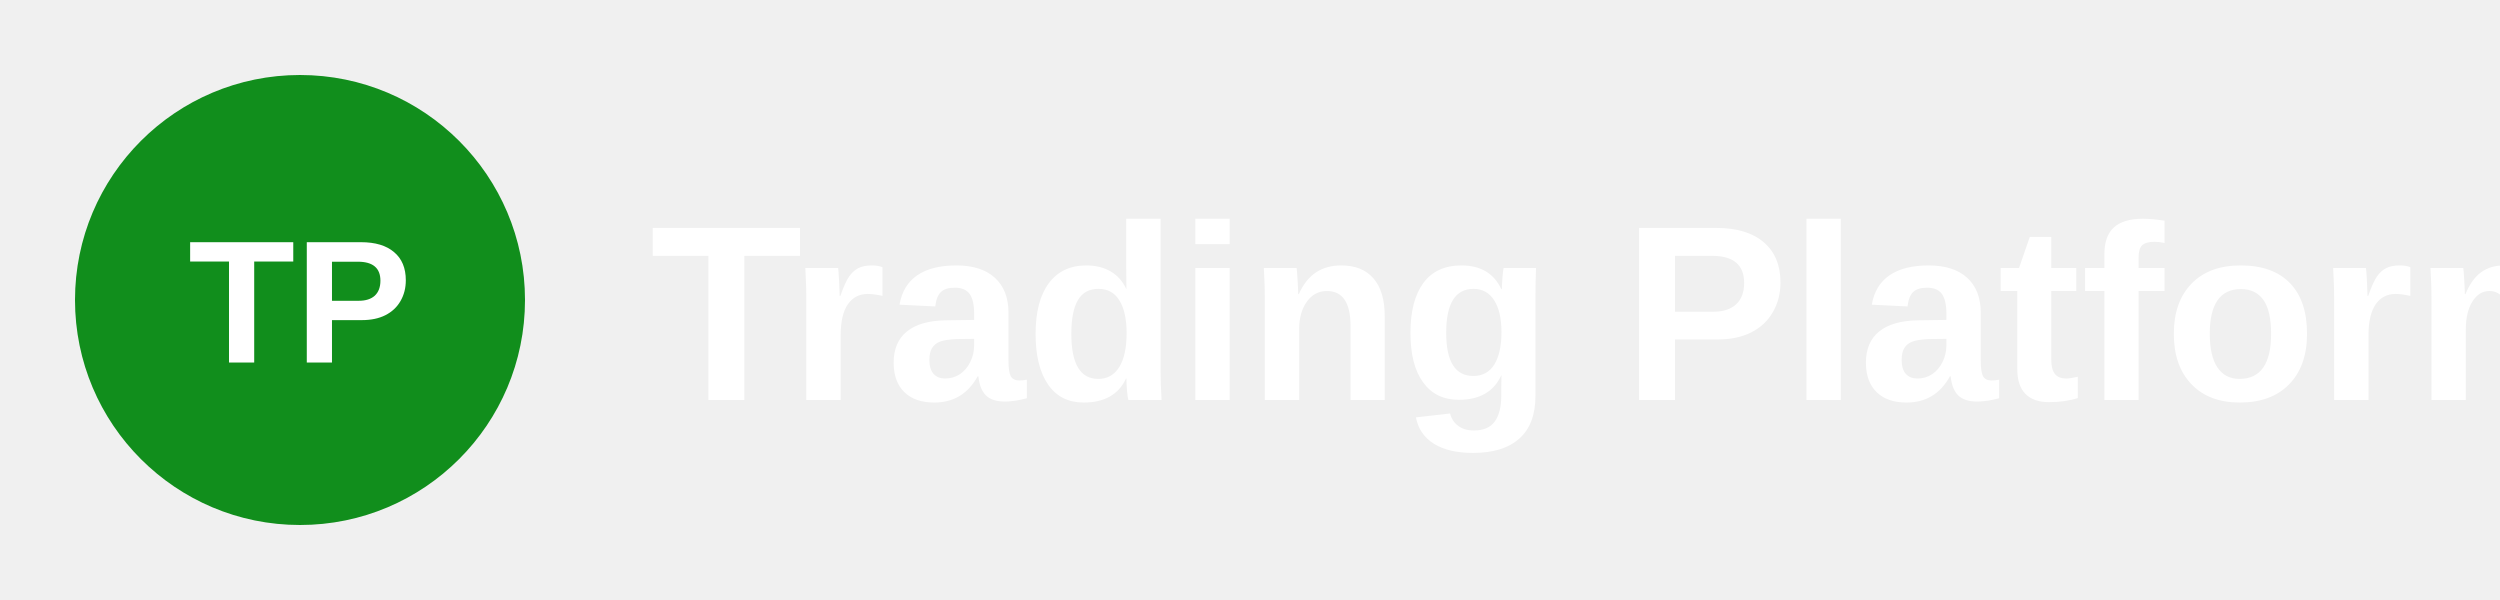
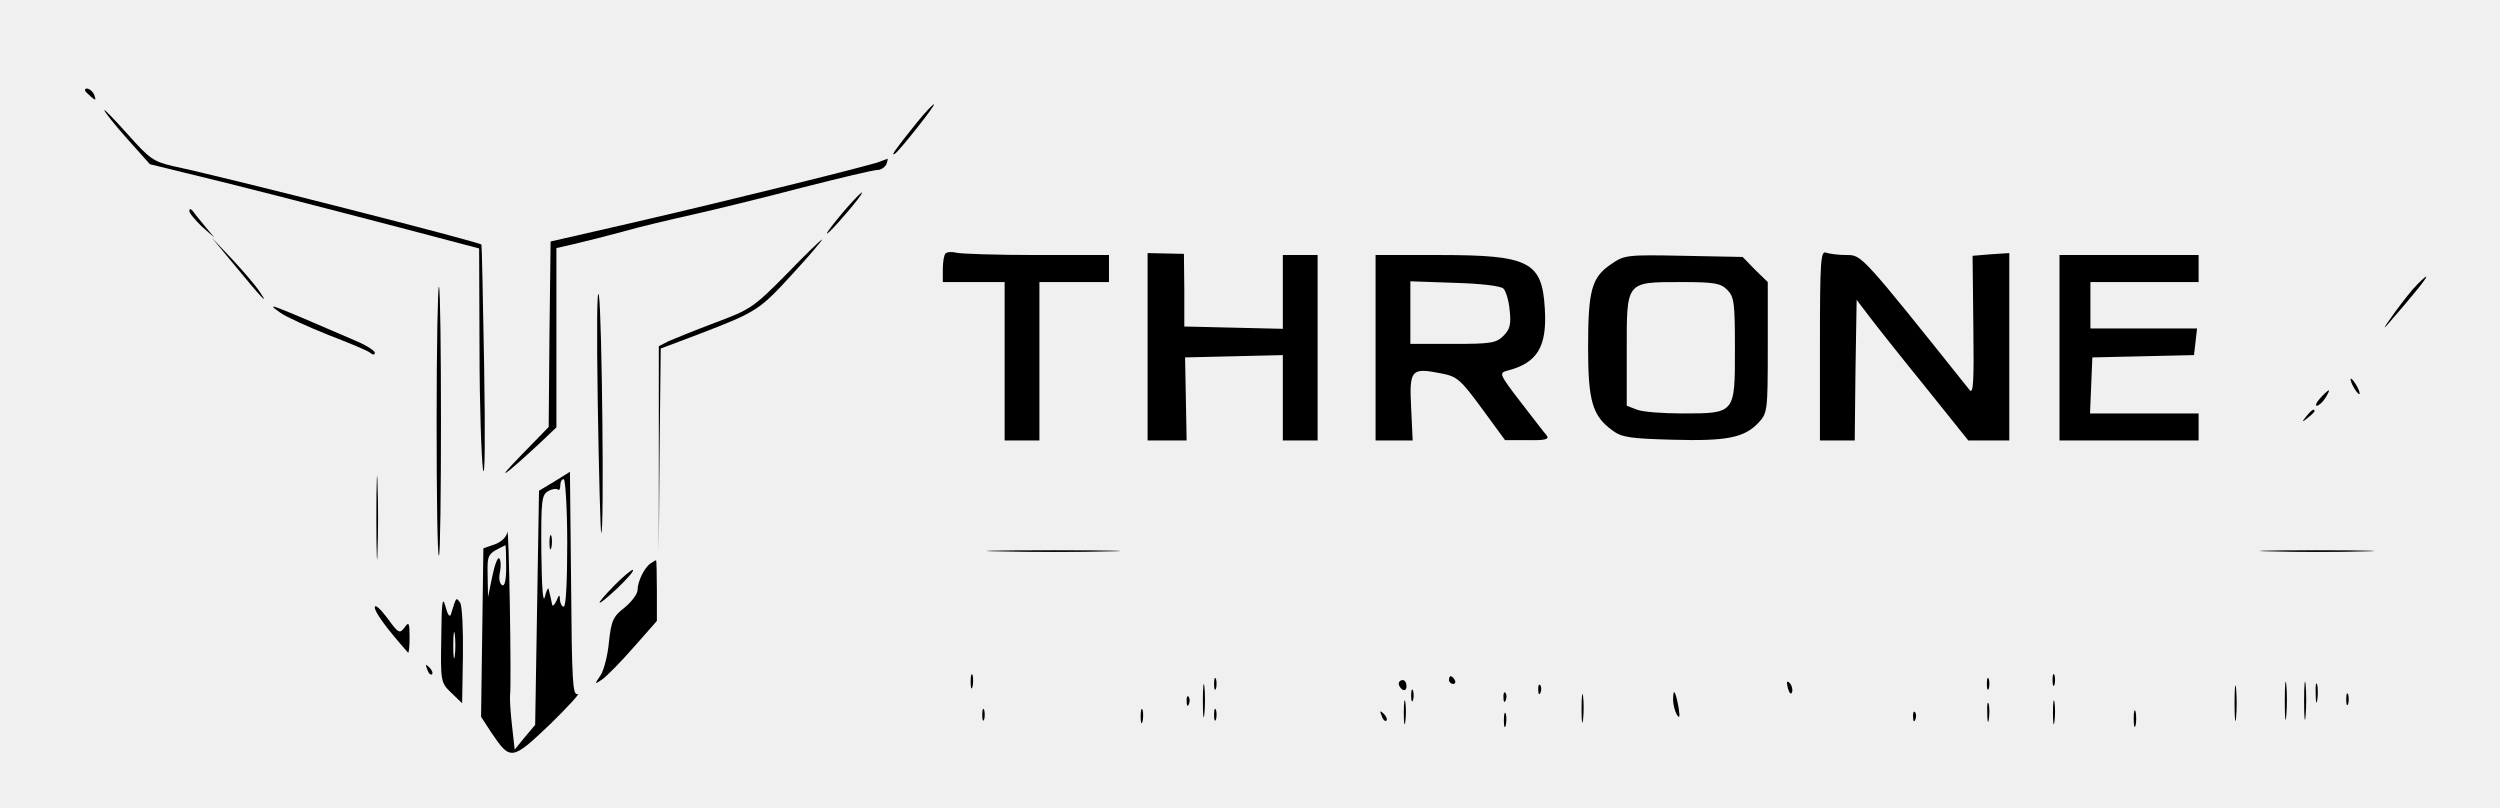
- <svg xmlns="http://www.w3.org/2000/svg" viewBox="0 0 200 48" width="200" height="48" role="img" aria-label="Brand Logo">
-   <rect width="200" height="48" fill="none" />
-   <circle cx="24" cy="24" r="18" fill="#118e1c" />
-   <text x="24" y="29" font-family="Arial, sans-serif" font-size="14" font-weight="bold" fill="#ffffff" text-anchor="middle">TP</text>
-   <text x="52" y="32" font-family="Arial, sans-serif" font-size="20" font-weight="bold" fill="#ffffff">Trading Platform</text>
+ <svg xmlns="http://www.w3.org/2000/svg" version="1.0" width="647pt" height="209pt" viewBox="0 0 647 209" preserveAspectRatio="xMidYMid meet">
+   <g transform="translate(0,209) scale(0.1,-0.1)" fill="#000000" stroke="none">
+     <path d="M220 1856 c0 -2 7 -9 15 -16 13 -11 14 -10 9 4 -5 14 -24 23 -24 12z" />
+     <path d="M2373 1773 c-57 -71 -69 -88 -57 -81 12 8 107 128 101 128 -3 0 -23 -21 -44 -47z" />
+     <path d="M270 1805 c0 -4 26 -37 59 -74 l59 -66 98 -24 c113 -27 308 -77 572 -146 l182 -48 1 -261 c0 -144 5 -283 9 -311 5 -29 6 83 3 265 -3 173 -6 316 -7 317 -6 7 -660 174 -798 203 -51 12 -61 19 -117 82 -34 38 -61 66 -61 63z" />
+     <path d="M2275 1671 c-26 -10 -385 -99 -645 -159 l-205 -47 -3 -240 -2 -240 -73 -75 c-68 -70 -45 -55 51 34 l42 40 0 232 0 232 48 11 c26 6 81 20 122 31 41 12 122 31 180 44 58 13 185 44 284 70 98 25 186 46 196 46 10 0 20 7 24 15 3 8 4 15 3 14 -1 0 -11 -4 -22 -8z" />
+     <path d="M2182 1541 c-23 -27 -42 -52 -42 -55 0 -6 51 51 79 87 29 38 2 14 -37 -32z" />
+     <path d="M490 1544 c0 -6 15 -23 32 -40 l33 -29 -25 30 c-14 17 -28 34 -32 40 -5 5 -8 5 -8 -1z" />
+     <path d="M606 1405 c69 -84 94 -111 66 -70 -11 17 -44 55 -72 85 l-52 55 58 -70z" />
+     <path d="M2035 1380 c-85 -86 -93 -91 -184 -125 -53 -20 -107 -42 -121 -48 l-25 -13 0 -267 0 -267 2 264 3 264 98 37 c151 58 157 62 243 156 45 49 79 89 76 89 -2 0 -44 -40 -92 -90z" />
+     <path d="M2447 1434 c-4 -4 -7 -22 -7 -41 l0 -33 80 0 80 0 0 -205 0 -205 45 0 45 0 0 205 0 205 90 0 90 0 0 35 0 35 -187 0 c-104 0 -197 3 -208 6 -11 3 -24 2 -28 -2z" />
+     <path d="M2970 1193 l0 -243 51 0 50 0 -2 108 -2 107 127 3 126 3 0 -111 0 -110 45 0 45 0 0 240 0 240 -45 0 -45 0 0 -95 0 -96 -127 3 -128 3 0 94 -1 94 -47 1 -47 1 0 -242z" />
+     <path d="M4710 1196 l0 -246 45 0 45 0 2 182 3 182 35 -46 c19 -25 84 -107 145 -182 l109 -136 53 0 53 0 0 243 0 242 -47 -3 -48 -4 2 -181 c2 -147 0 -179 -10 -166 -281 352 -279 349 -318 349 -21 0 -44 3 -53 6 -14 6 -16 -20 -16 -240z" />
+     <path d="M3560 1190 l0 -240 48 0 48 0 -4 85 c-5 98 0 104 76 89 43 -8 51 -15 107 -91 l60 -82 59 0 c45 -1 56 2 49 12 -6 6 -36 46 -68 87 -56 73 -56 75 -33 81 77 20 102 62 96 160 -7 122 -40 139 -273 139 l-165 0 0 -240z m331 153 c6 -6 14 -31 16 -56 4 -36 1 -49 -16 -66 -19 -19 -32 -21 -131 -21 l-110 0 0 81 0 81 115 -4 c69 -2 119 -8 126 -15z" />
+     <path d="M4169 1406 c-50 -34 -59 -68 -59 -215 0 -139 11 -177 63 -215 24 -18 46 -21 155 -24 141 -4 186 5 223 44 23 25 24 29 24 195 l0 169 -33 32 -32 33 -153 3 c-148 3 -153 2 -188 -22z m301 -66 c18 -18 20 -33 20 -154 0 -167 1 -166 -137 -166 -50 0 -103 4 -117 10 l-26 10 0 144 c0 179 -3 176 142 176 85 0 101 -3 118 -20z" />
+     <path d="M5330 1190 l0 -240 180 0 180 0 0 35 0 35 -140 0 -141 0 3 73 3 72 131 3 132 3 4 34 4 35 -138 0 -138 0 0 60 0 60 140 0 140 0 0 35 0 35 -180 0 -180 0 0 -240z" />
+     <path d="M6244 1341 c-17 -20 -43 -54 -58 -76 -16 -22 -19 -29 -7 -15 72 83 103 122 100 124 -2 1 -18 -14 -35 -33z" />
+     <path d="M1547 1045 c3 -181 7 -332 9 -334 8 -9 2 566 -6 614 -5 29 -6 -90 -3 -280z" />
+     <path d="M1130 1000 c0 -194 2 -351 6 -348 7 7 7 689 0 696 -3 3 -6 -154 -6 -348z" />
+     <path d="M725 1281 c17 -12 73 -37 125 -58 52 -20 101 -40 108 -46 7 -6 12 -6 12 0 0 5 -21 19 -47 30 -232 100 -237 102 -198 74z" />
+     <path d="M6090 1090 c6 -11 13 -20 16 -20 2 0 0 9 -6 20 -6 11 -13 20 -16 20 -2 0 0 -9 6 -20z" />
+     <path d="M6005 1060 c-10 -11 -14 -20 -9 -20 5 0 15 9 22 20 7 11 11 20 9 20 -2 0 -12 -9 -22 -20z" />
+     <path d="M5969 1013 c-13 -16 -12 -17 4 -4 9 7 17 15 17 17 0 8 -8 3 -21 -13z" />
+     <path d="M974 750 c0 -96 2 -136 3 -87 2 48 2 126 0 175 -1 48 -3 8 -3 -88z" />
+     <path d="M1435 844 l-40 -24 -5 -303 -5 -303 -27 -32 -26 -32 -7 63 c-4 34 -6 69 -5 77 4 29 -3 445 -7 423 -2 -13 -16 -26 -33 -32 l-29 -10 -3 -218 -3 -218 26 -40 c50 -74 53 -74 152 20 48 47 80 82 72 79 -13 -5 -15 32 -17 284 l-3 291 -40 -25z m33 -159 c0 -95 -3 -165 -9 -165 -5 0 -9 8 -10 18 0 14 -2 14 -9 -3 -5 -11 -10 -15 -11 -10 -2 10 -4 19 -9 40 -1 6 -6 -3 -10 -20 -5 -18 -8 28 -9 117 -1 134 1 148 18 157 10 6 21 7 25 4 3 -3 6 1 6 10 0 10 4 17 9 17 4 0 9 -74 9 -165z m-158 -61 c0 -37 -4 -53 -11 -48 -6 3 -9 19 -5 34 3 15 2 31 -2 35 -4 4 -12 -17 -18 -47 l-11 -53 -1 55 c-1 57 -1 56 46 79 1 0 2 -24 2 -55z" />
+     <path d="M1422 685 c0 -16 2 -22 5 -12 2 9 2 23 0 30 -3 6 -5 -1 -5 -18z" />
+     <path d="M2588 663 c79 -2 205 -2 280 0 75 1 11 3 -143 3 -154 0 -216 -2 -137 -3z" />
+     <path d="M5878 663 c68 -2 176 -2 240 0 64 1 9 3 -123 3 -132 0 -185 -2 -117 -3z" />
+     <path d="M1684 632 c-16 -10 -34 -47 -34 -69 0 -10 -15 -30 -33 -45 -30 -23 -35 -34 -41 -89 -3 -34 -13 -74 -22 -87 -16 -24 -16 -24 5 -10 11 8 48 45 81 83 l60 68 0 78 c0 44 -1 79 -2 79 -2 0 -8 -4 -14 -8z" />
+     <path d="M1592 577 c-56 -57 -53 -64 5 -10 25 24 44 45 41 48 -2 2 -23 -15 -46 -38z" />
+     <path d="M1142 439 c-2 -114 -1 -116 26 -142 l28 -27 2 123 c1 67 -2 129 -7 137 -11 15 -10 16 -24 -30 -3 -9 -9 0 -14 20 -8 29 -10 14 -11 -81z m35 -46 c-2 -16 -4 -3 -4 27 0 30 2 43 4 28 2 -16 2 -40 0 -55z" />
+     <path d="M970 518 c0 -13 32 -56 86 -117 2 -2 4 15 4 39 0 39 -2 42 -13 26 -13 -17 -16 -15 -45 25 -19 25 -32 36 -32 27z" />
+     <path d="M1106 357 c3 -10 9 -15 12 -12 3 3 0 11 -7 18 -10 9 -11 8 -5 -6z" />
+     <path d="M2512 325 c0 -16 2 -22 5 -12 2 9 2 23 0 30 -3 6 -5 -1 -5 -18z" />
+     <path d="M5312 330 c0 -14 2 -19 5 -12 2 6 2 18 0 25 -3 6 -5 1 -5 -13z" />
+     <path d="M5913 275 c0 -44 2 -61 4 -37 2 23 2 59 0 80 -2 20 -4 1 -4 -43z" />
+     <path d="M5963 275 c0 -44 2 -61 4 -37 2 23 2 59 0 80 -2 20 -4 1 -4 -43z" />
+     <path d="M3113 275 c0 -38 2 -53 4 -32 2 20 2 52 0 70 -2 17 -4 1 -4 -38z" />
+     <path d="M3142 320 c0 -14 2 -19 5 -12 2 6 2 18 0 25 -3 6 -5 1 -5 -13z" />
+     <path d="M3750 330 c0 -5 5 -10 11 -10 5 0 7 5 4 10 -3 6 -8 10 -11 10 -2 0 -4 -4 -4 -10z" />
+     <path d="M5142 320 c0 -14 2 -19 5 -12 2 6 2 18 0 25 -3 6 -5 1 -5 -13z" />
+     <path d="M5783 270 c0 -41 2 -58 4 -37 2 20 2 54 0 75 -2 20 -4 3 -4 -38z" />
+     <path d="M3620 321 c0 -6 5 -13 10 -16 6 -3 10 1 10 9 0 9 -4 16 -10 16 -5 0 -10 -4 -10 -9z" />
+     <path d="M4627 309 c4 -13 8 -18 11 -10 2 7 -1 18 -6 23 -8 8 -9 4 -5 -13z" />
+     <path d="M5993 295 c0 -22 2 -30 4 -17 2 12 2 30 0 40 -3 9 -5 -1 -4 -23z" />
+     <path d="M3981 304 c0 -11 3 -14 6 -6 3 7 2 16 -1 19 -3 4 -6 -2 -5 -13z" />
+     <path d="M3652 290 c0 -14 2 -19 5 -12 2 6 2 18 0 25 -3 6 -5 1 -5 -13z" />
+     <path d="M4093 255 c0 -33 2 -45 4 -27 2 18 2 45 0 60 -2 15 -4 0 -4 -33z" />
+     <path d="M3891 284 c0 -11 3 -14 6 -6 3 7 2 16 -1 19 -3 4 -6 -2 -5 -13z" />
+     <path d="M4330 279 c0 -13 5 -31 10 -39 7 -11 8 -5 4 20 -8 43 -14 51 -14 19z" />
+     <path d="M6072 280 c0 -14 2 -19 5 -12 2 6 2 18 0 25 -3 6 -5 1 -5 -13z" />
+     <path d="M3071 274 c0 -11 3 -14 6 -6 3 7 2 16 -1 19 -3 4 -6 -2 -5 -13z" />
+     <path d="M3633 245 c0 -27 2 -38 4 -22 2 15 2 37 0 50 -2 12 -4 0 -4 -28z" />
+     <path d="M5313 245 c0 -27 2 -38 4 -22 2 15 2 37 0 50 -2 12 -4 0 -4 -28z" />
+     <path d="M5143 245 c0 -22 2 -30 4 -17 2 12 2 30 0 40 -3 9 -5 -1 -4 -23z" />
+     <path d="M2542 240 c0 -14 2 -19 5 -12 2 6 2 18 0 25 -3 6 -5 1 -5 -13z" />
+     <path d="M2952 235 c0 -16 2 -22 5 -12 2 9 2 23 0 30 -3 6 -5 -1 -5 -18z" />
+     <path d="M3142 240 c0 -14 2 -19 5 -12 2 6 2 18 0 25 -3 6 -5 1 -5 -13z" />
+     <path d="M5522 230 c0 -19 2 -27 5 -17 2 9 2 25 0 35 -3 9 -5 1 -5 -18z" />
+     <path d="M3576 237 c3 -10 9 -15 12 -12 3 3 0 11 -7 18 -10 9 -11 8 -5 -6z" />
+     <path d="M3892 225 c0 -16 2 -22 5 -12 2 9 2 23 0 30 -3 6 -5 -1 -5 -18z" />
+     <path d="M4951 234 c0 -11 3 -14 6 -6 3 7 2 16 -1 19 -3 4 -6 -2 -5 -13z" />
+   </g>
</svg>
